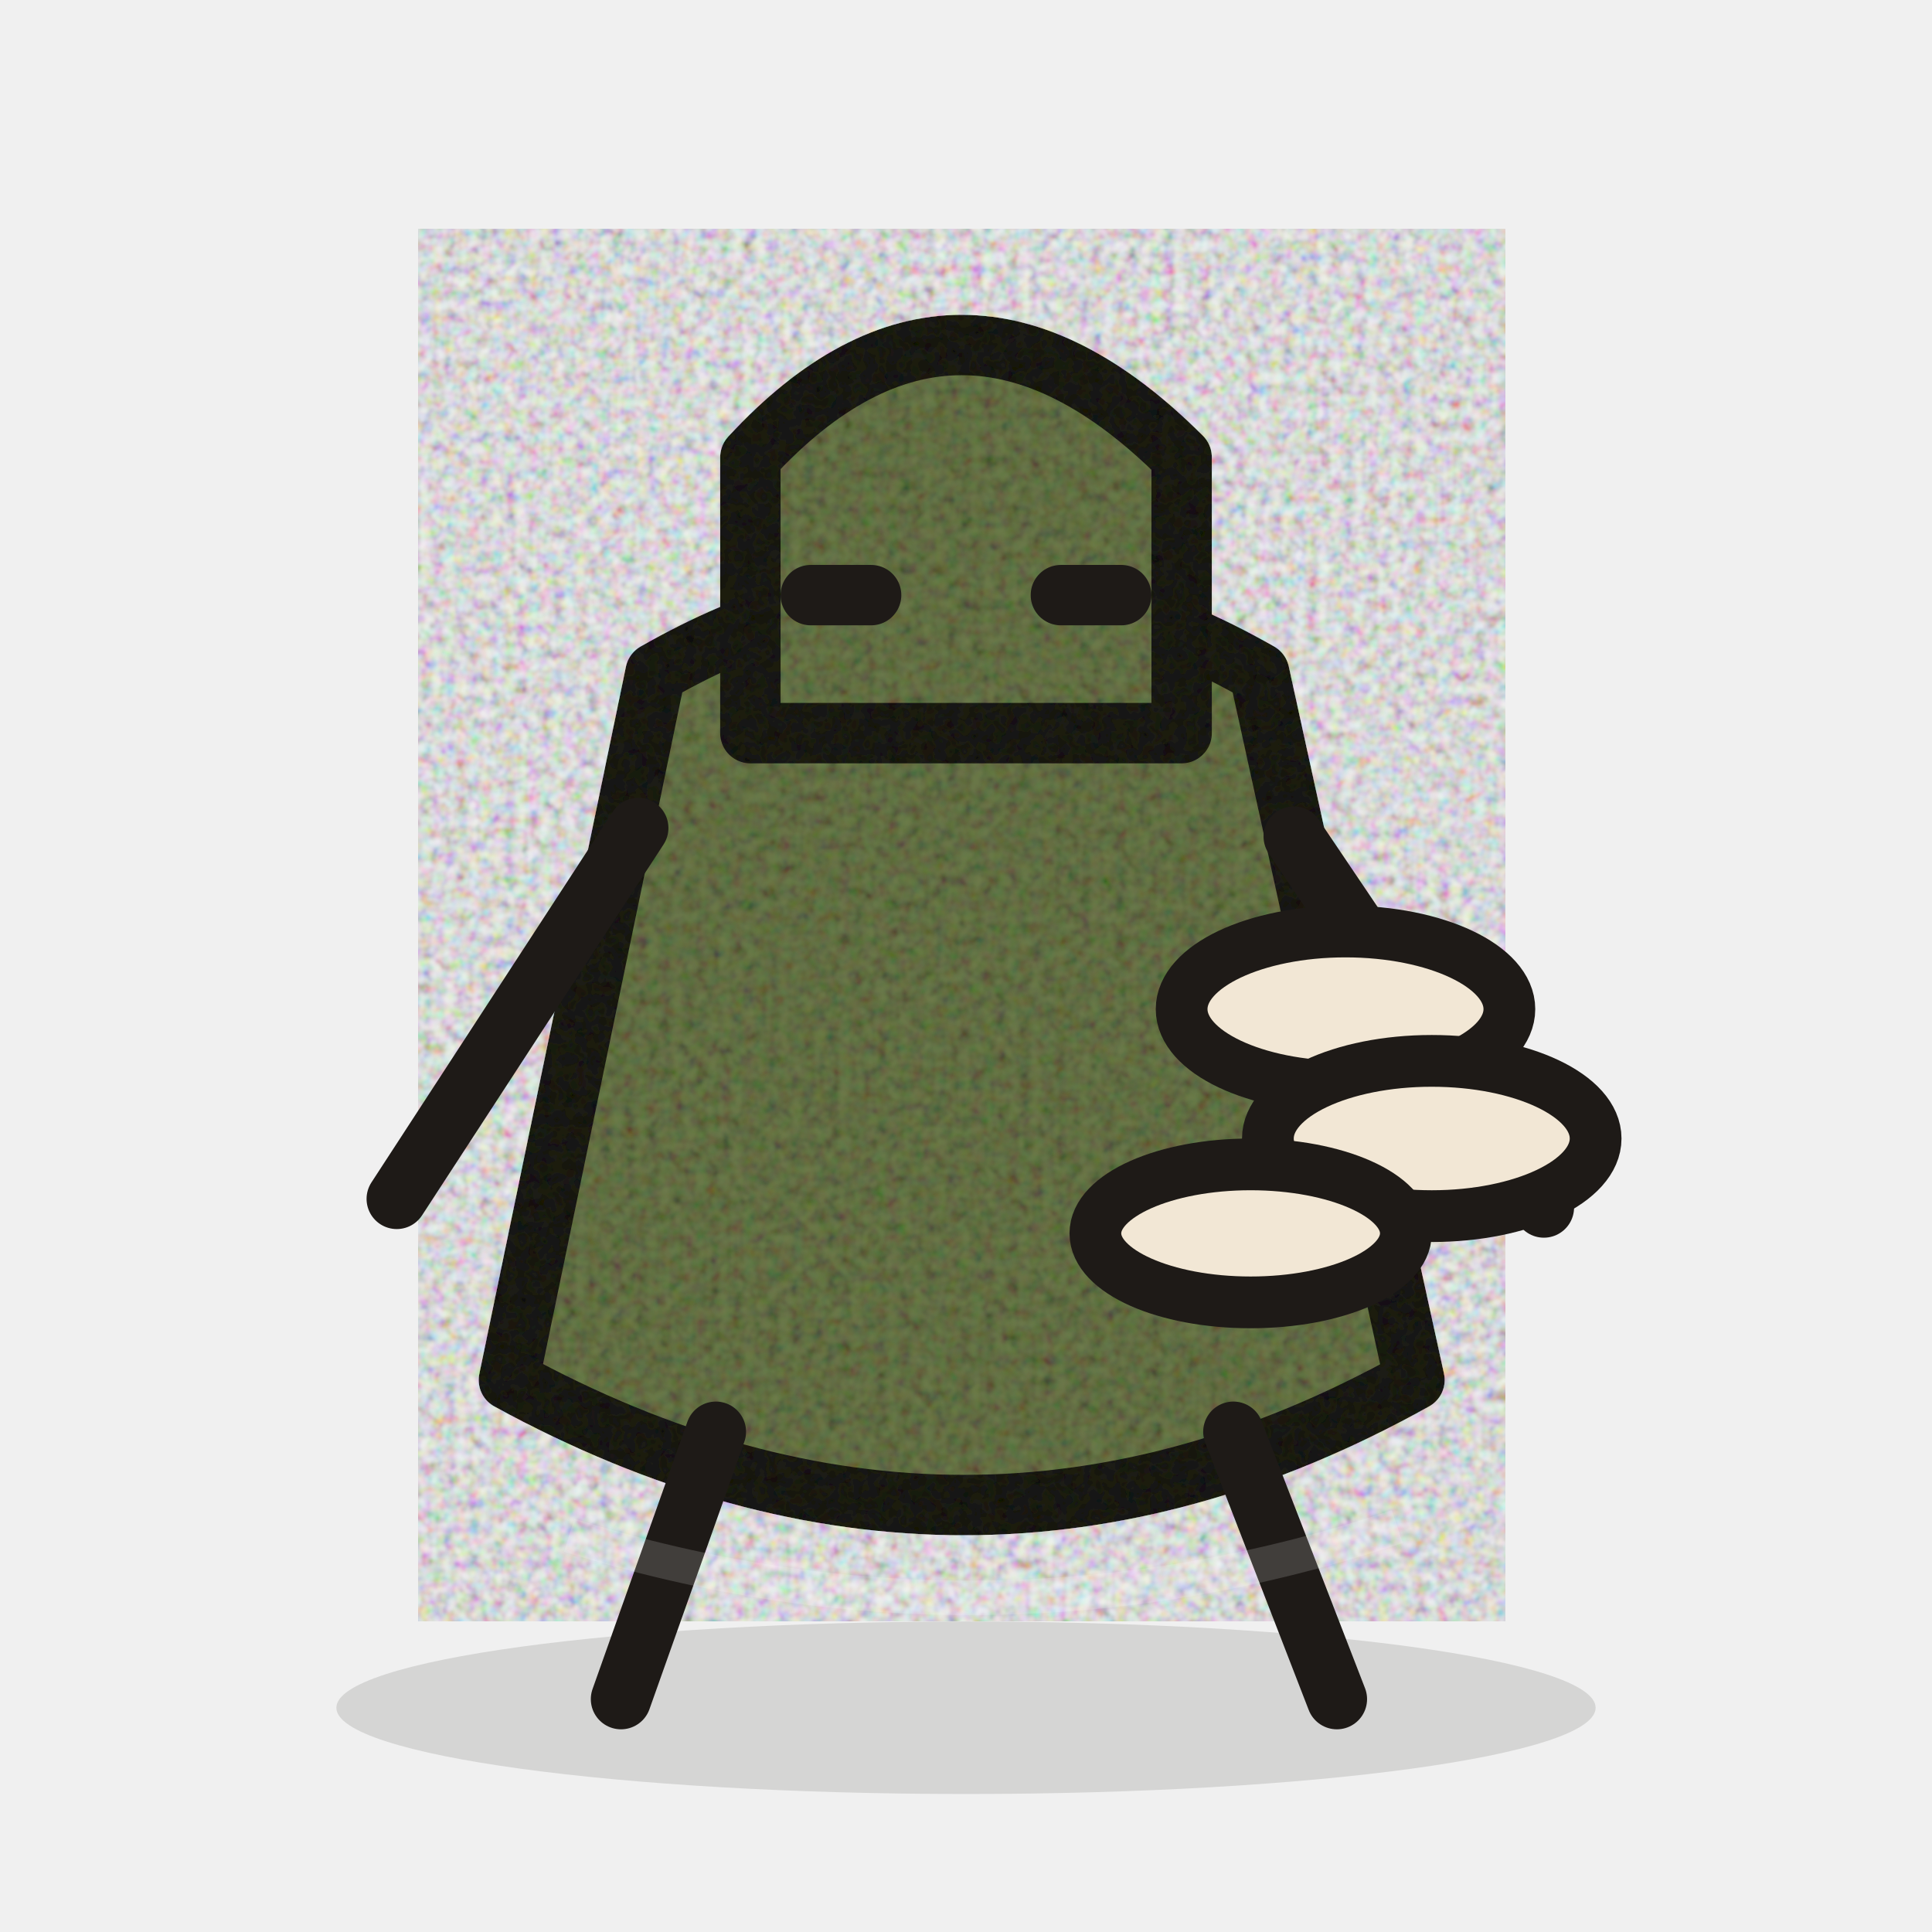
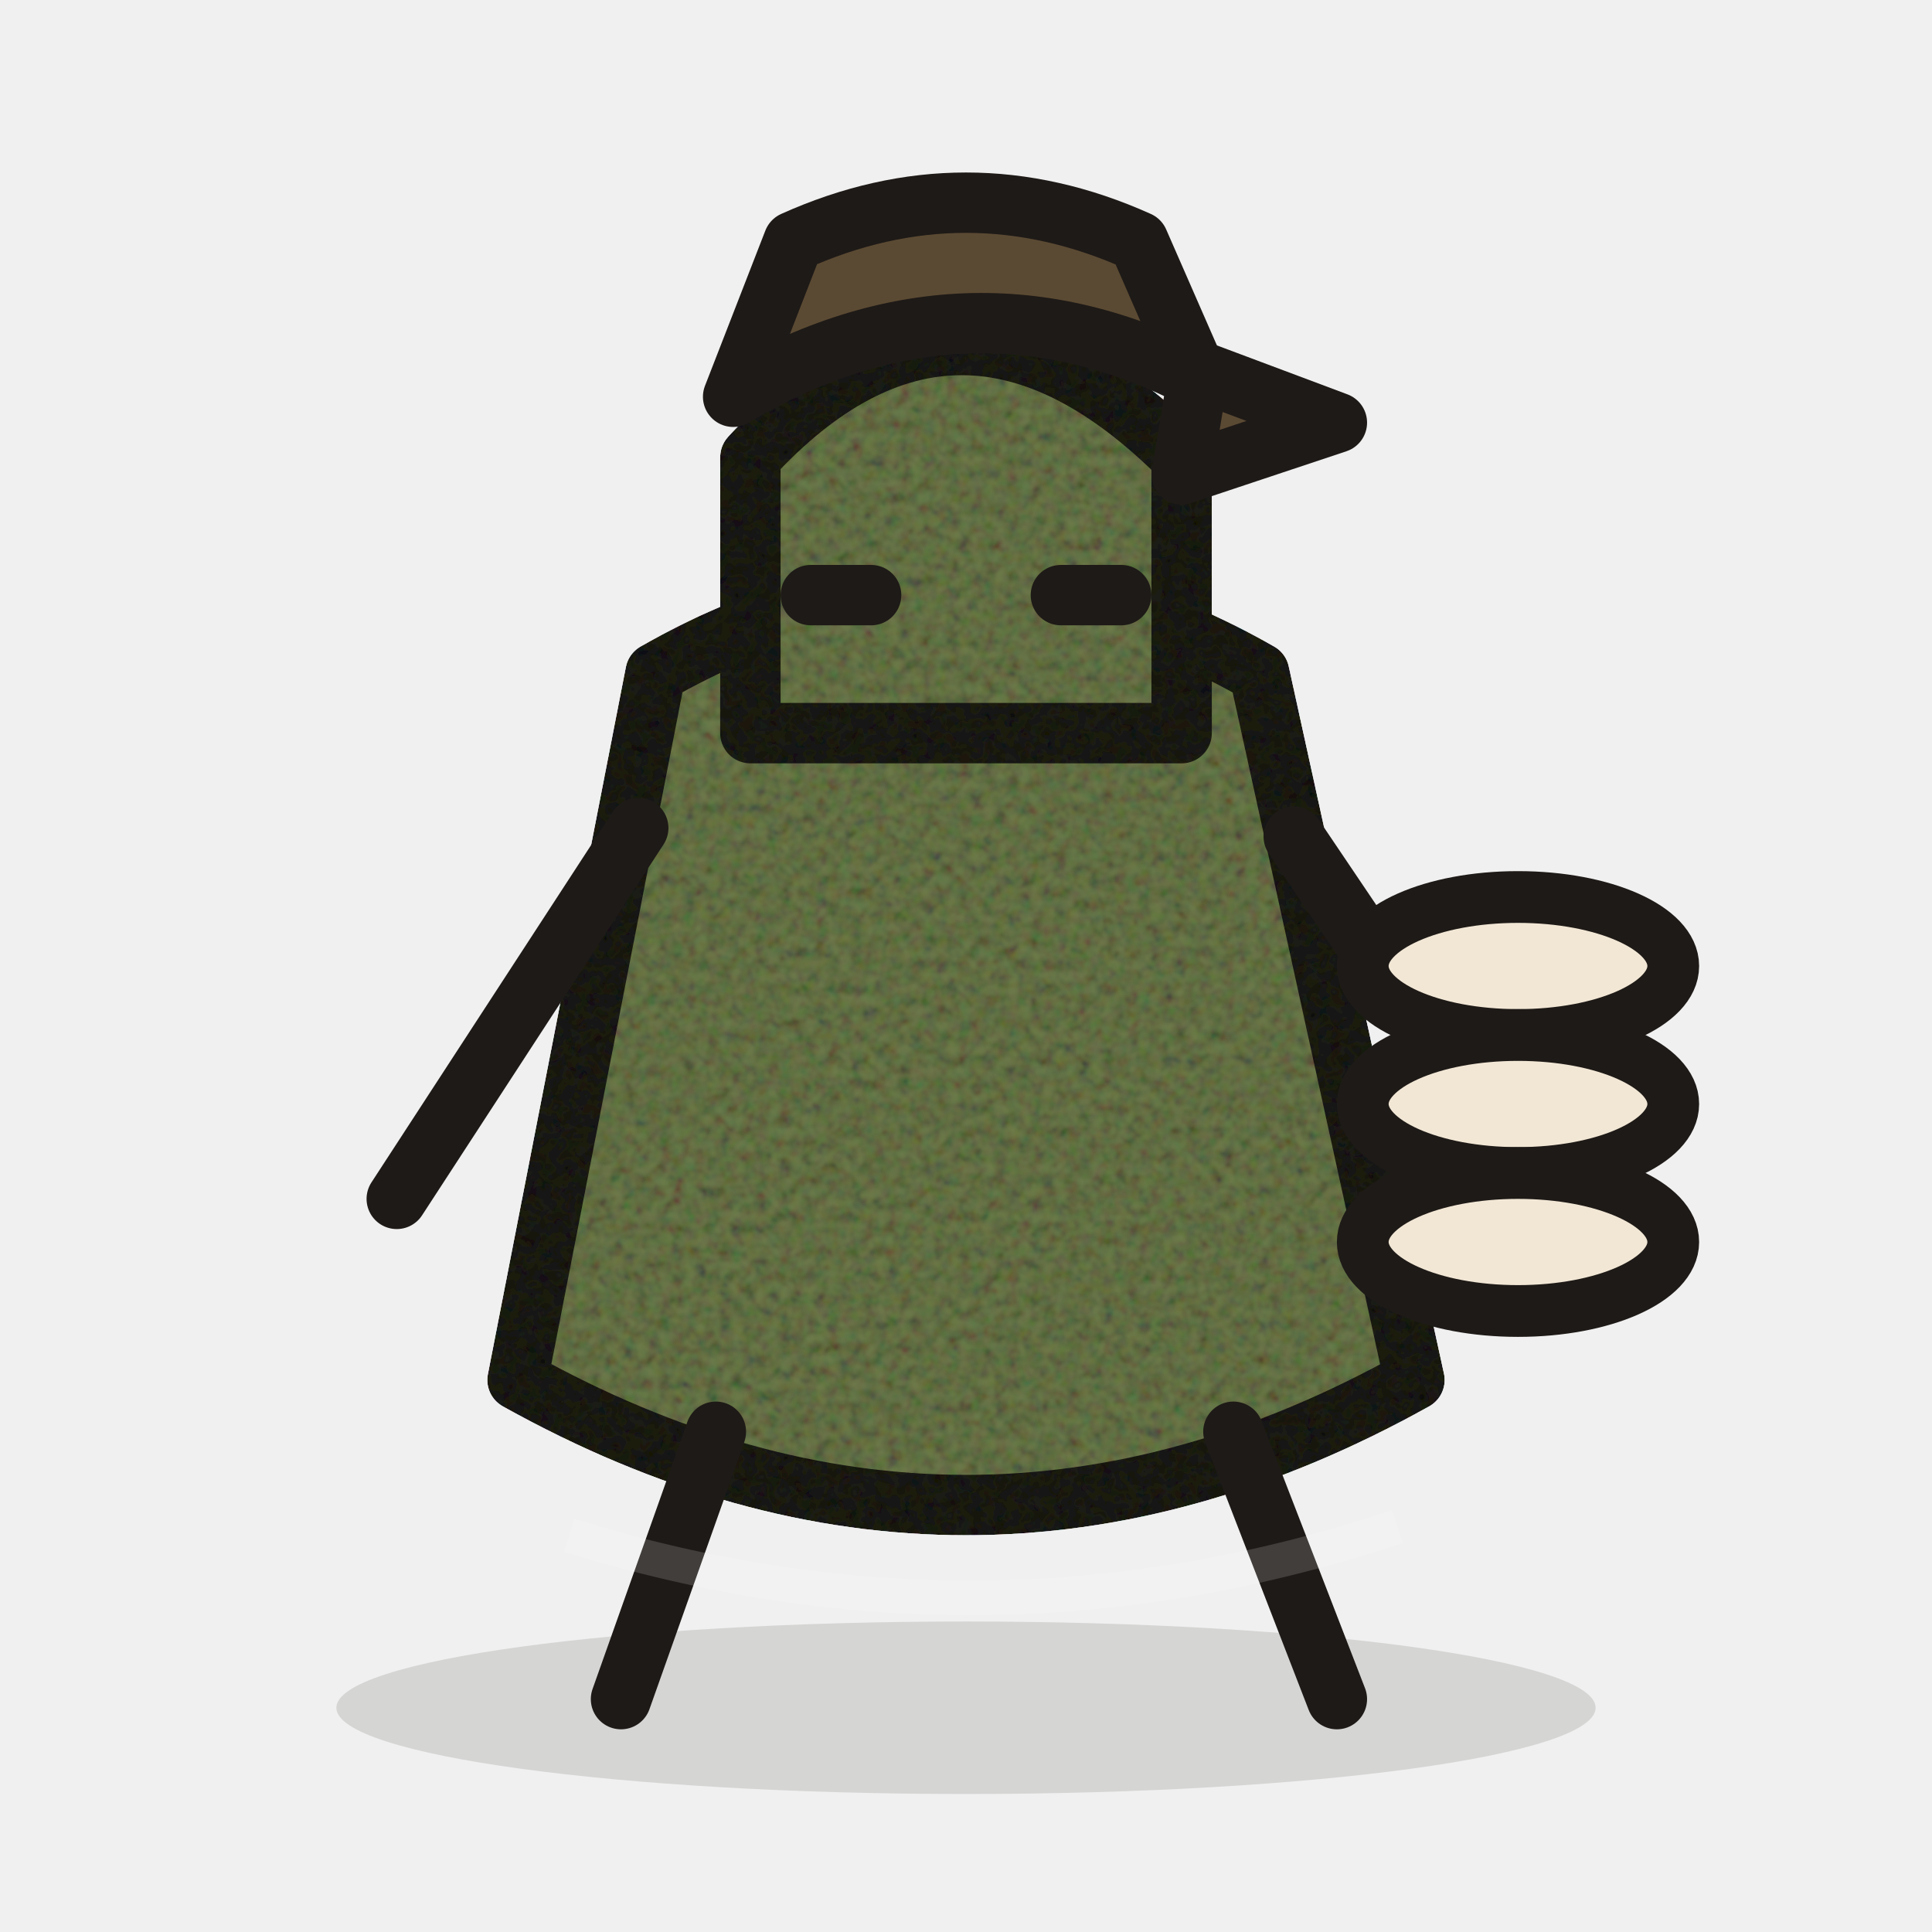
<svg xmlns="http://www.w3.org/2000/svg" viewBox="0 0 224 224">
  <defs>
    <filter id="grain">
-       <feTurbulence type="fractalNoise" baseFrequency=".72" numOctaves="2" seed="6" result="n" />
-       <feBlend in="SourceGraphic" in2="n" mode="multiply" />
+       <feTurbulence type="fractalNoise" baseFrequency=".72" numOctaves="2" seed="12" result="n" />
+       <feBlend in="SourceGraphic" in2="n" mode="multiply" result="b" />
+       <feComposite in="b" in2="SourceGraphic" operator="in" />
    </filter>
  </defs>
  <g stroke="#1E1A17" stroke-width="7" stroke-linejoin="round" stroke-linecap="round">
    <ellipse cx="112" cy="198" rx="73" ry="10" fill="#1E1A1720" stroke="none" />
    <g fill="#6E7B4B" filter="url(#grain)">
-       <path d="M76 78q35-20 70 0l18 82q-52 29-105 0z" />
+       <path d="M76 78q35-20 70 0l18 82q-52 29-104 0z" />
      <path d="M87 53q24-26 50 0v32H87z" />
    </g>
    <path d="M83 166l-11 31M143 166l12 31" fill="none" />
    <path d="M74 96L46 139M150 97l29 43" fill="none" />
-     <g fill="#F2E7D5" stroke-width="6">
-       <ellipse cx="156" cy="117" rx="19" ry="9" />
-       <ellipse cx="166" cy="132" rx="19" ry="9" />
-       <ellipse cx="145" cy="143" rx="18" ry="8" />
+     <g fill="#F2E7D5" stroke-width="6" transform="translate(22,0)">
+       <ellipse cx="154" cy="112" rx="18" ry="8" />
+       <ellipse cx="154" cy="128" rx="18" ry="8" />
+       <ellipse cx="154" cy="144" rx="18" ry="8" />
    </g>
+     <path d="M85 46q27-16 54-2l-7-16q-20-9-40 0z" fill="#5B4A33" />
+     <path d="M139 43l16 6-18 6z" fill="#5B4A33" />
    <path d="M94 69h7M123 69h7" />
  </g>
  <path d="M66 178q48 15 96-1" fill="none" stroke="#fff" stroke-opacity=".16" stroke-width="4" />
</svg>
